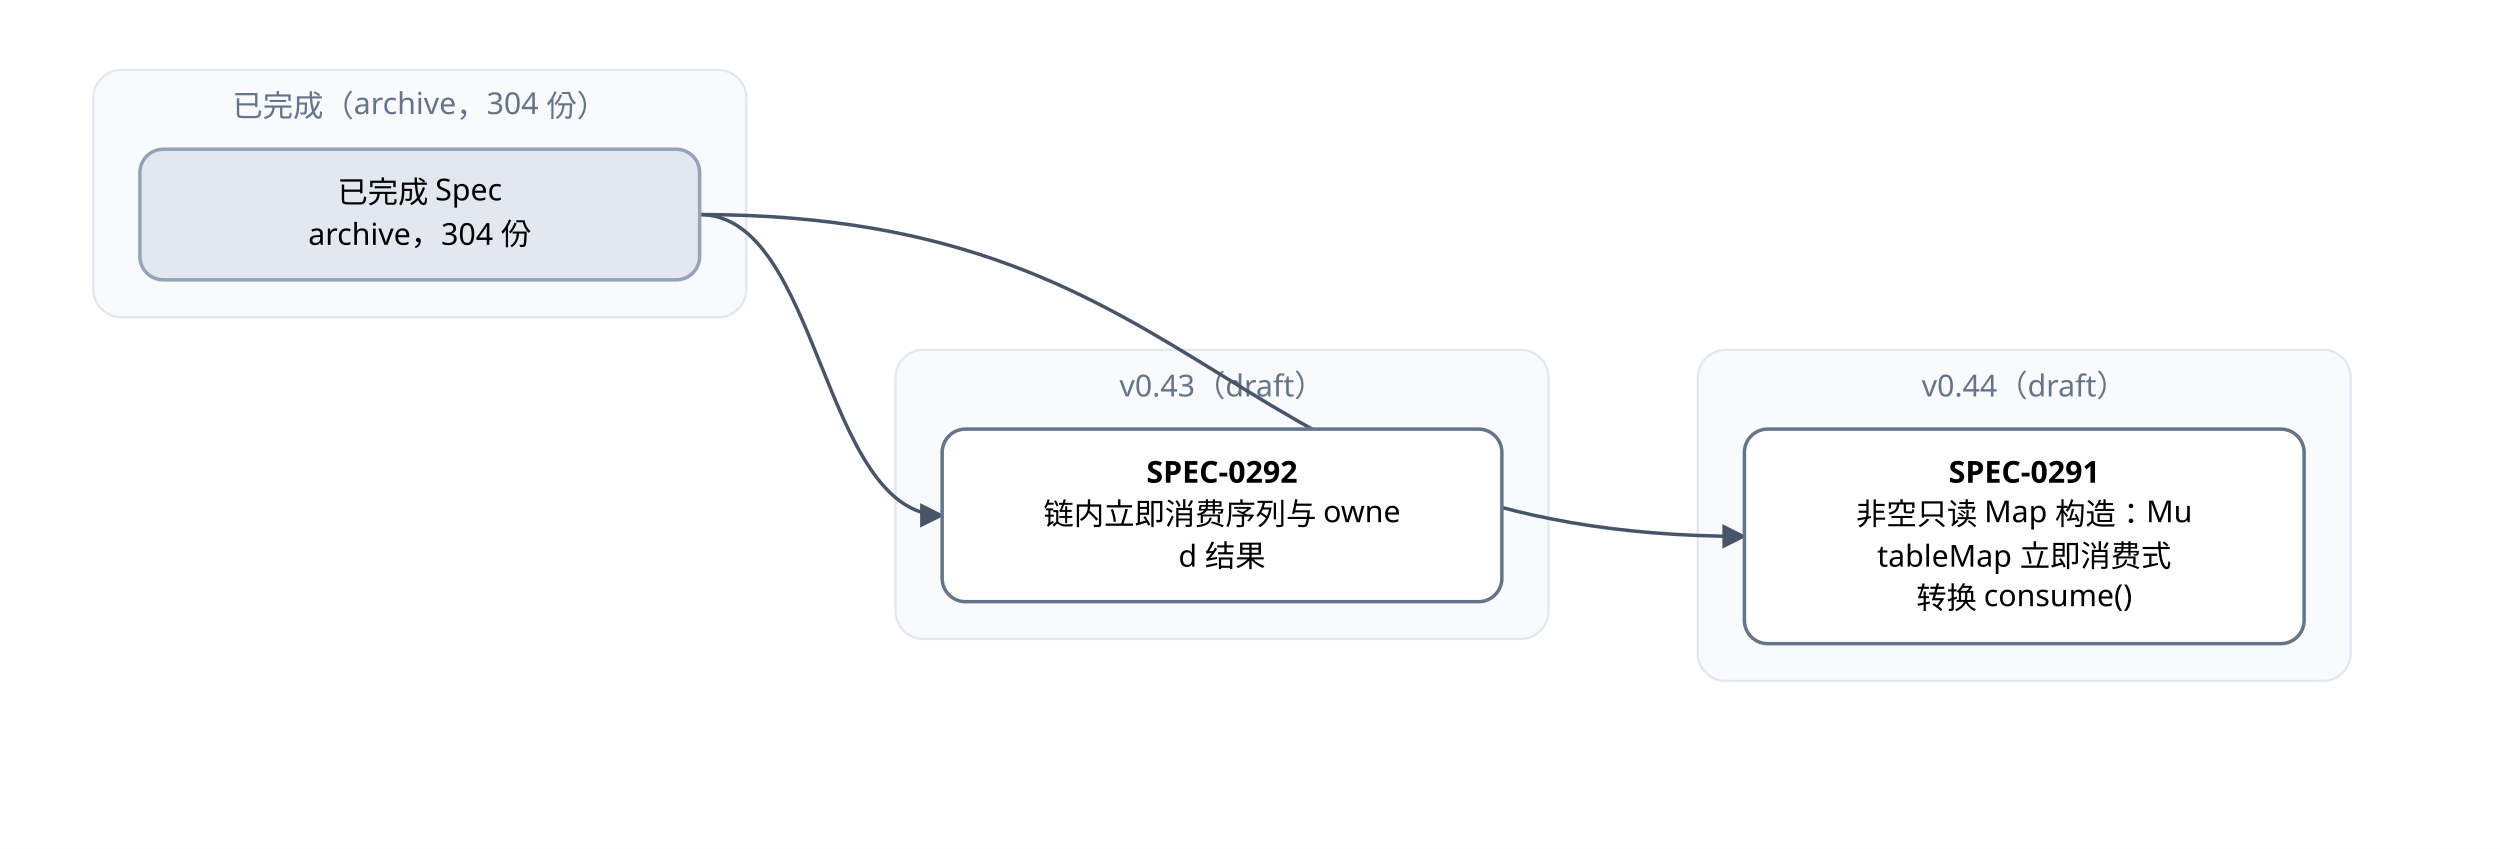
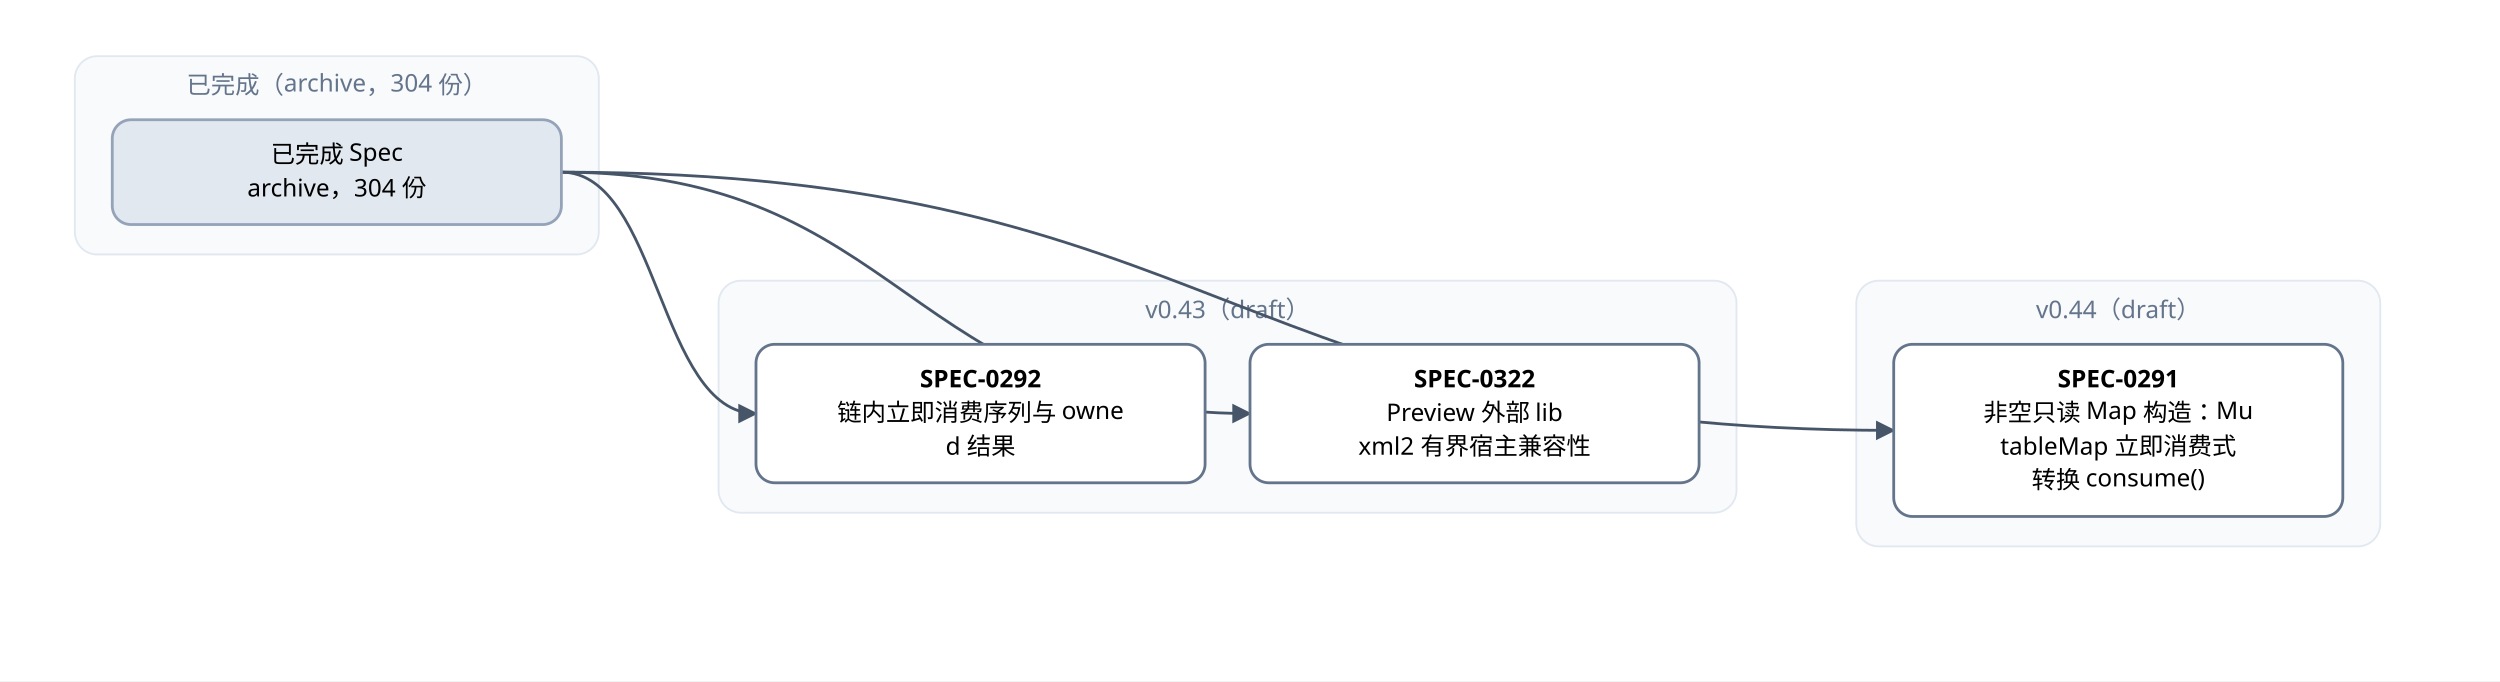
- <svg xmlns="http://www.w3.org/2000/svg" width="1072" height="364" viewBox="0 0 1072 364" font-family="PingFang SC, Microsoft YaHei, sans-serif">
+ <svg xmlns="http://www.w3.org/2000/svg" width="1336" height="364" viewBox="0 0 1336 364" font-family="PingFang SC, Microsoft YaHei, sans-serif">
  <defs>
    <marker id="arrow" viewBox="0 0 10 10" refX="9" refY="5" markerWidth="7" markerHeight="7" orient="auto-start-reverse">
      <path d="M0,0 L10,5 L0,10 z" fill="#475569" />
    </marker>
  </defs>
-   <rect width="1072" height="364" fill="#ffffff" />
+   <rect width="1336" height="364" fill="#ffffff" />
  <rect x="40" y="30" width="280" height="106" rx="12" fill="#f8fafc" stroke="#e2e8f0" />
  <text x="180" y="50" text-anchor="middle" font-size="13" fill="#64748b">已完成（archive，304 份）</text>
-   <rect x="384" y="150" width="280" height="124" rx="12" fill="#f8fafc" stroke="#e2e8f0" />
-   <text x="524" y="170" text-anchor="middle" font-size="13" fill="#64748b">v0.43（draft）</text>
-   <rect x="728" y="150" width="280" height="142" rx="12" fill="#f8fafc" stroke="#e2e8f0" />
-   <text x="868" y="170" text-anchor="middle" font-size="13" fill="#64748b">v0.44（draft）</text>
-   <path d="M 300 92 C 524 92, 524 230, 748 230" fill="none" stroke="#475569" stroke-width="1.5" marker-end="url(#arrow)" />
+   <rect x="384" y="150" width="544" height="124" rx="12" fill="#f8fafc" stroke="#e2e8f0" />
+   <text x="656" y="170" text-anchor="middle" font-size="13" fill="#64748b">v0.43（draft）</text>
+   <rect x="992" y="150" width="280" height="142" rx="12" fill="#f8fafc" stroke="#e2e8f0" />
+   <text x="1132" y="170" text-anchor="middle" font-size="13" fill="#64748b">v0.44（draft）</text>
+   <path d="M 300 92 C 656 92, 656 230, 1012 230" fill="none" stroke="#475569" stroke-width="1.5" marker-end="url(#arrow)" />
  <path d="M 300 92 C 352 92, 352 221, 404 221" fill="none" stroke="#475569" stroke-width="1.5" marker-end="url(#arrow)" />
-   <rect x="748" y="184" width="240" height="92" rx="10" fill="#ffffff" stroke="#64748b" stroke-width="1.5" />
-   <text x="868" y="207" text-anchor="middle" font-size="13" font-weight="600">SPEC-0291</text>
-   <text x="868" y="225" text-anchor="middle" font-size="13">非空只读 Map 构造：Mu</text>
-   <text x="868" y="243" text-anchor="middle" font-size="13">tableMap 立即消费式</text>
-   <text x="868" y="261" text-anchor="middle" font-size="13">转换 consume()</text>
+   <path d="M 300 92 C 484 92, 484 221, 668 221" fill="none" stroke="#475569" stroke-width="1.5" marker-end="url(#arrow)" />
+   <rect x="1012" y="184" width="240" height="92" rx="10" fill="#ffffff" stroke="#64748b" stroke-width="1.5" />
+   <text x="1132" y="207" text-anchor="middle" font-size="13" font-weight="600">SPEC-0291</text>
+   <text x="1132" y="225" text-anchor="middle" font-size="13">非空只读 Map 构造：Mu</text>
+   <text x="1132" y="243" text-anchor="middle" font-size="13">tableMap 立即消费式</text>
+   <text x="1132" y="261" text-anchor="middle" font-size="13">转换 consume()</text>
  <rect x="404" y="184" width="240" height="74" rx="10" fill="#ffffff" stroke="#64748b" stroke-width="1.5" />
  <text x="524" y="207" text-anchor="middle" font-size="13" font-weight="600">SPEC-0292</text>
  <text x="524" y="225" text-anchor="middle" font-size="13">链内立即消费序列与 owne</text>
  <text x="524" y="243" text-anchor="middle" font-size="13">d 结果</text>
+   <rect x="668" y="184" width="240" height="74" rx="10" fill="#ffffff" stroke="#64748b" stroke-width="1.5" />
+   <text x="788" y="207" text-anchor="middle" font-size="13" font-weight="600">SPEC-0322</text>
+   <text x="788" y="225" text-anchor="middle" font-size="13">Preview 外部 lib</text>
+   <text x="788" y="243" text-anchor="middle" font-size="13">xml2 有界宿主兼容性</text>
  <rect x="60" y="64" width="240" height="56" rx="10" fill="#e2e8f0" stroke="#94a3b8" stroke-width="1.5" />
  <text x="180" y="87" text-anchor="middle" font-size="13">已完成 Spec</text>
  <text x="180" y="105" text-anchor="middle" font-size="13">archive，304 份</text>
</svg>
